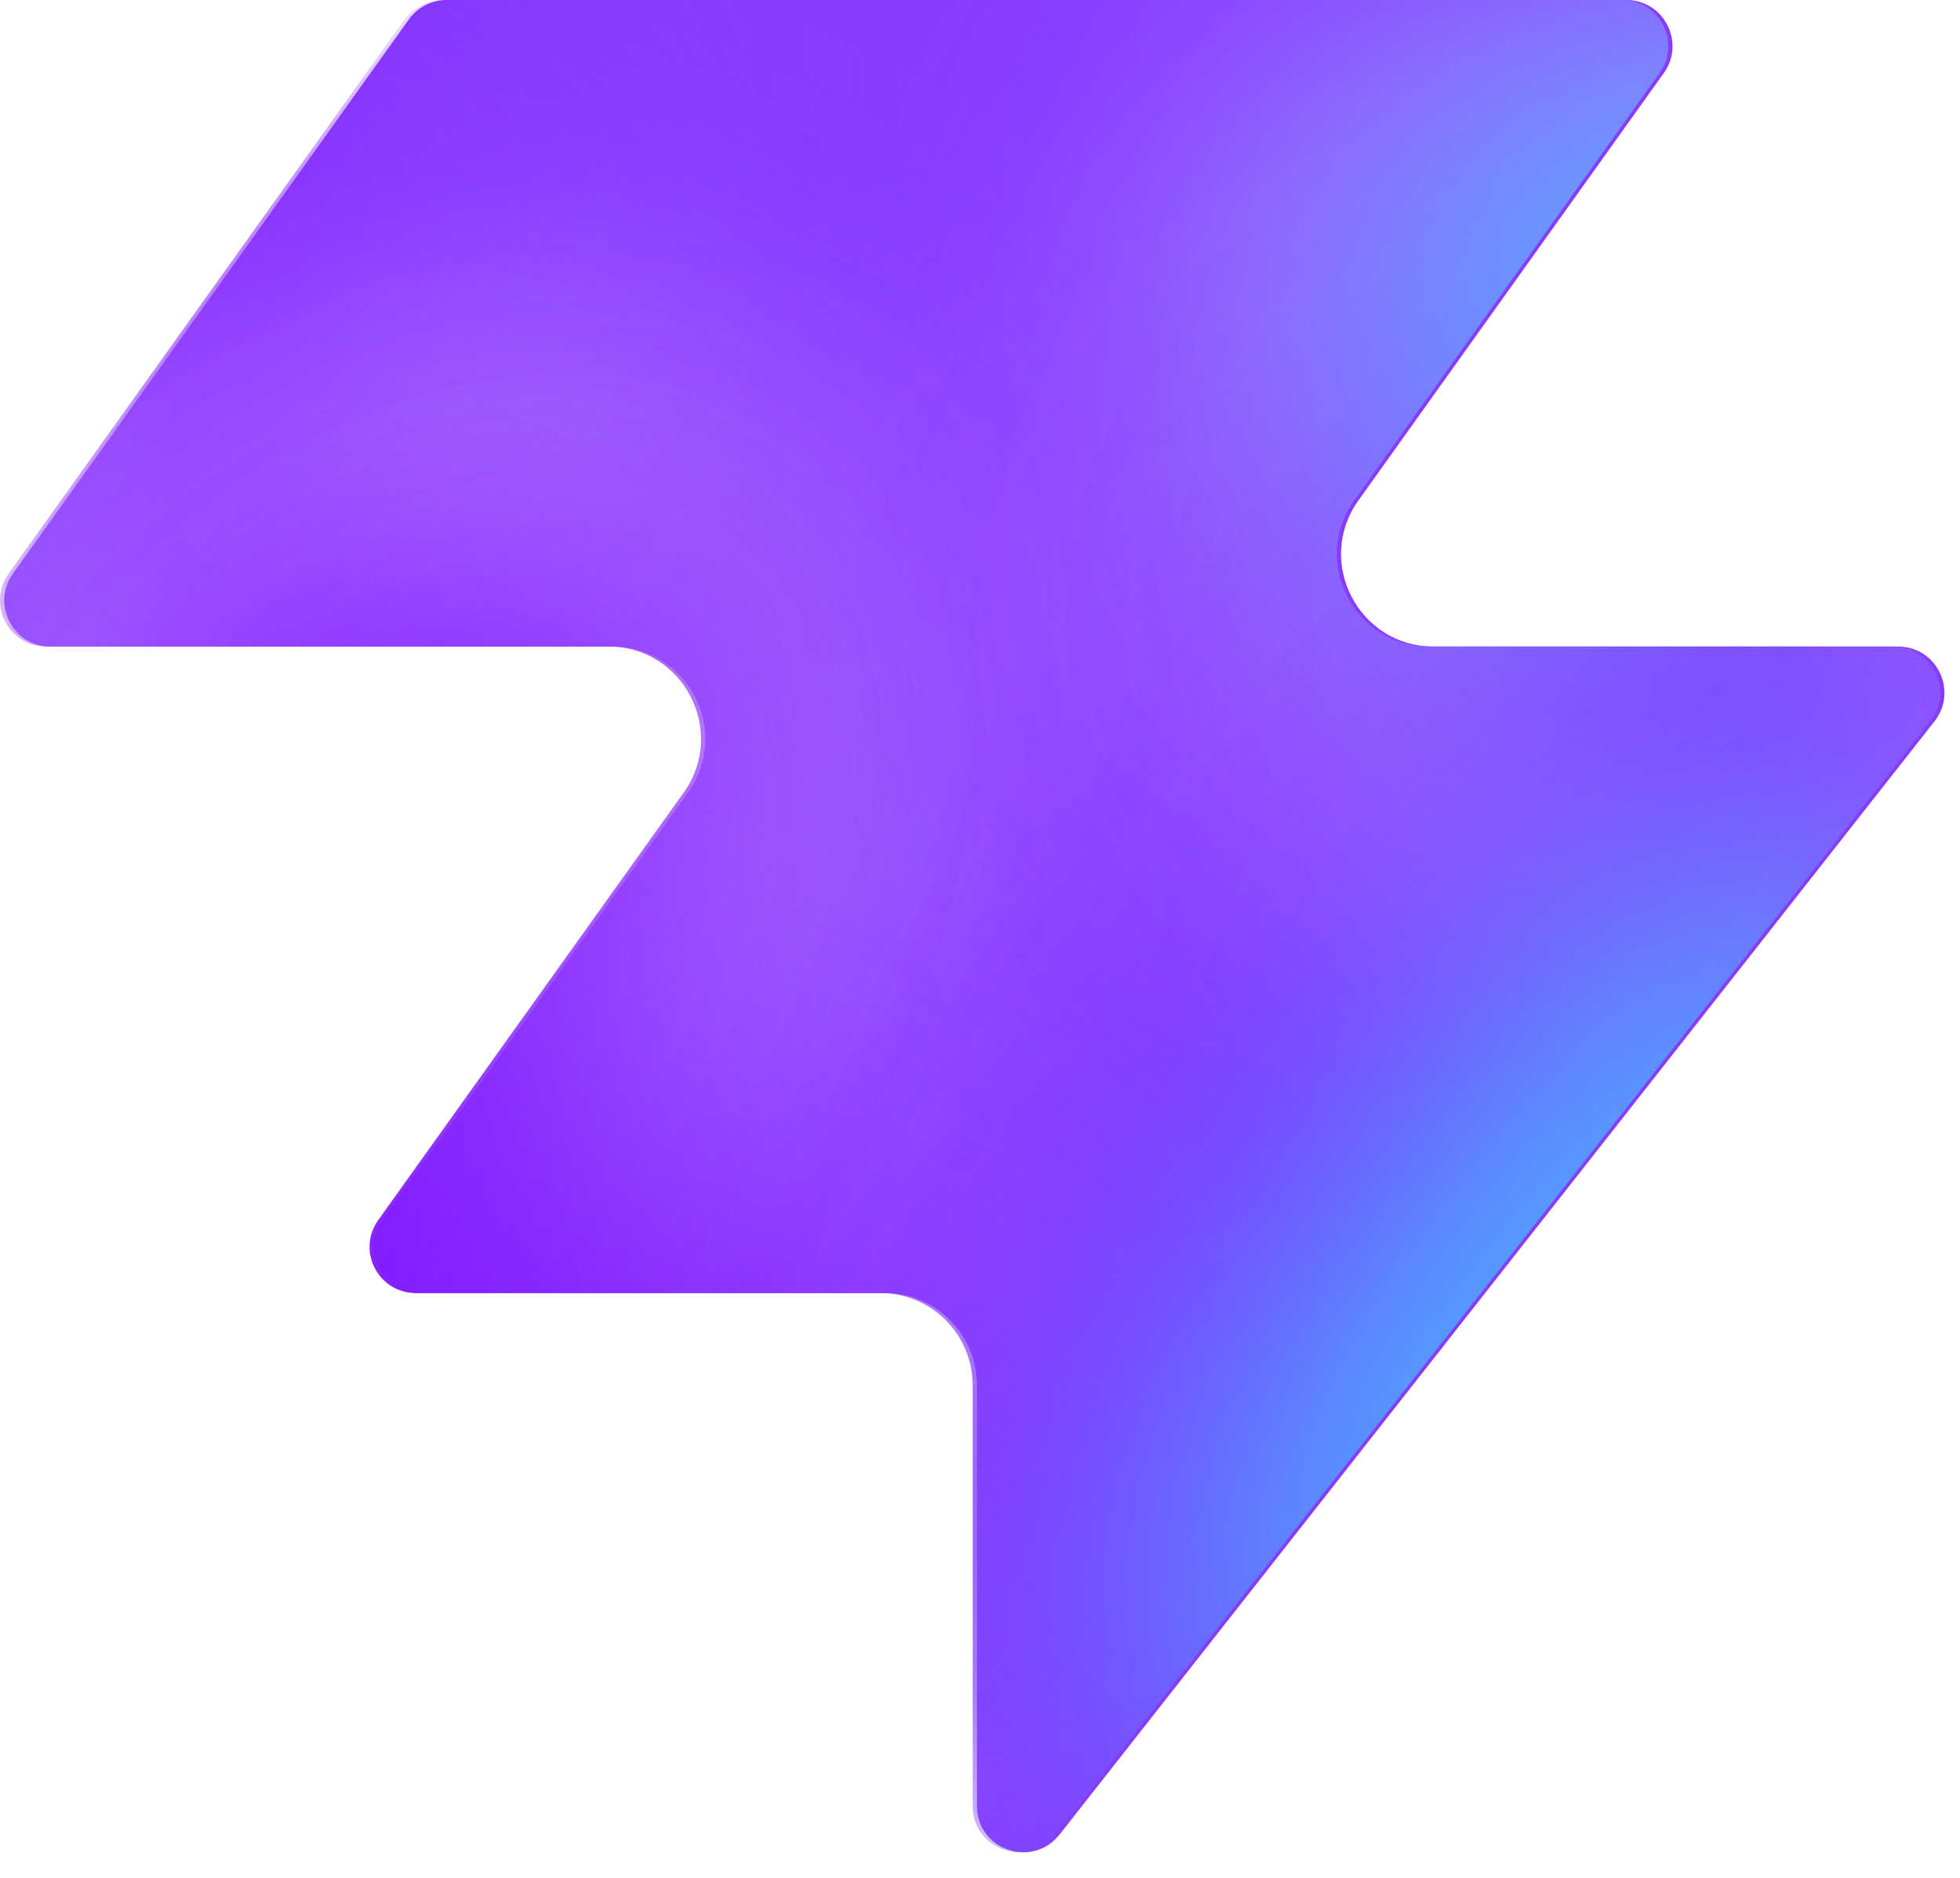
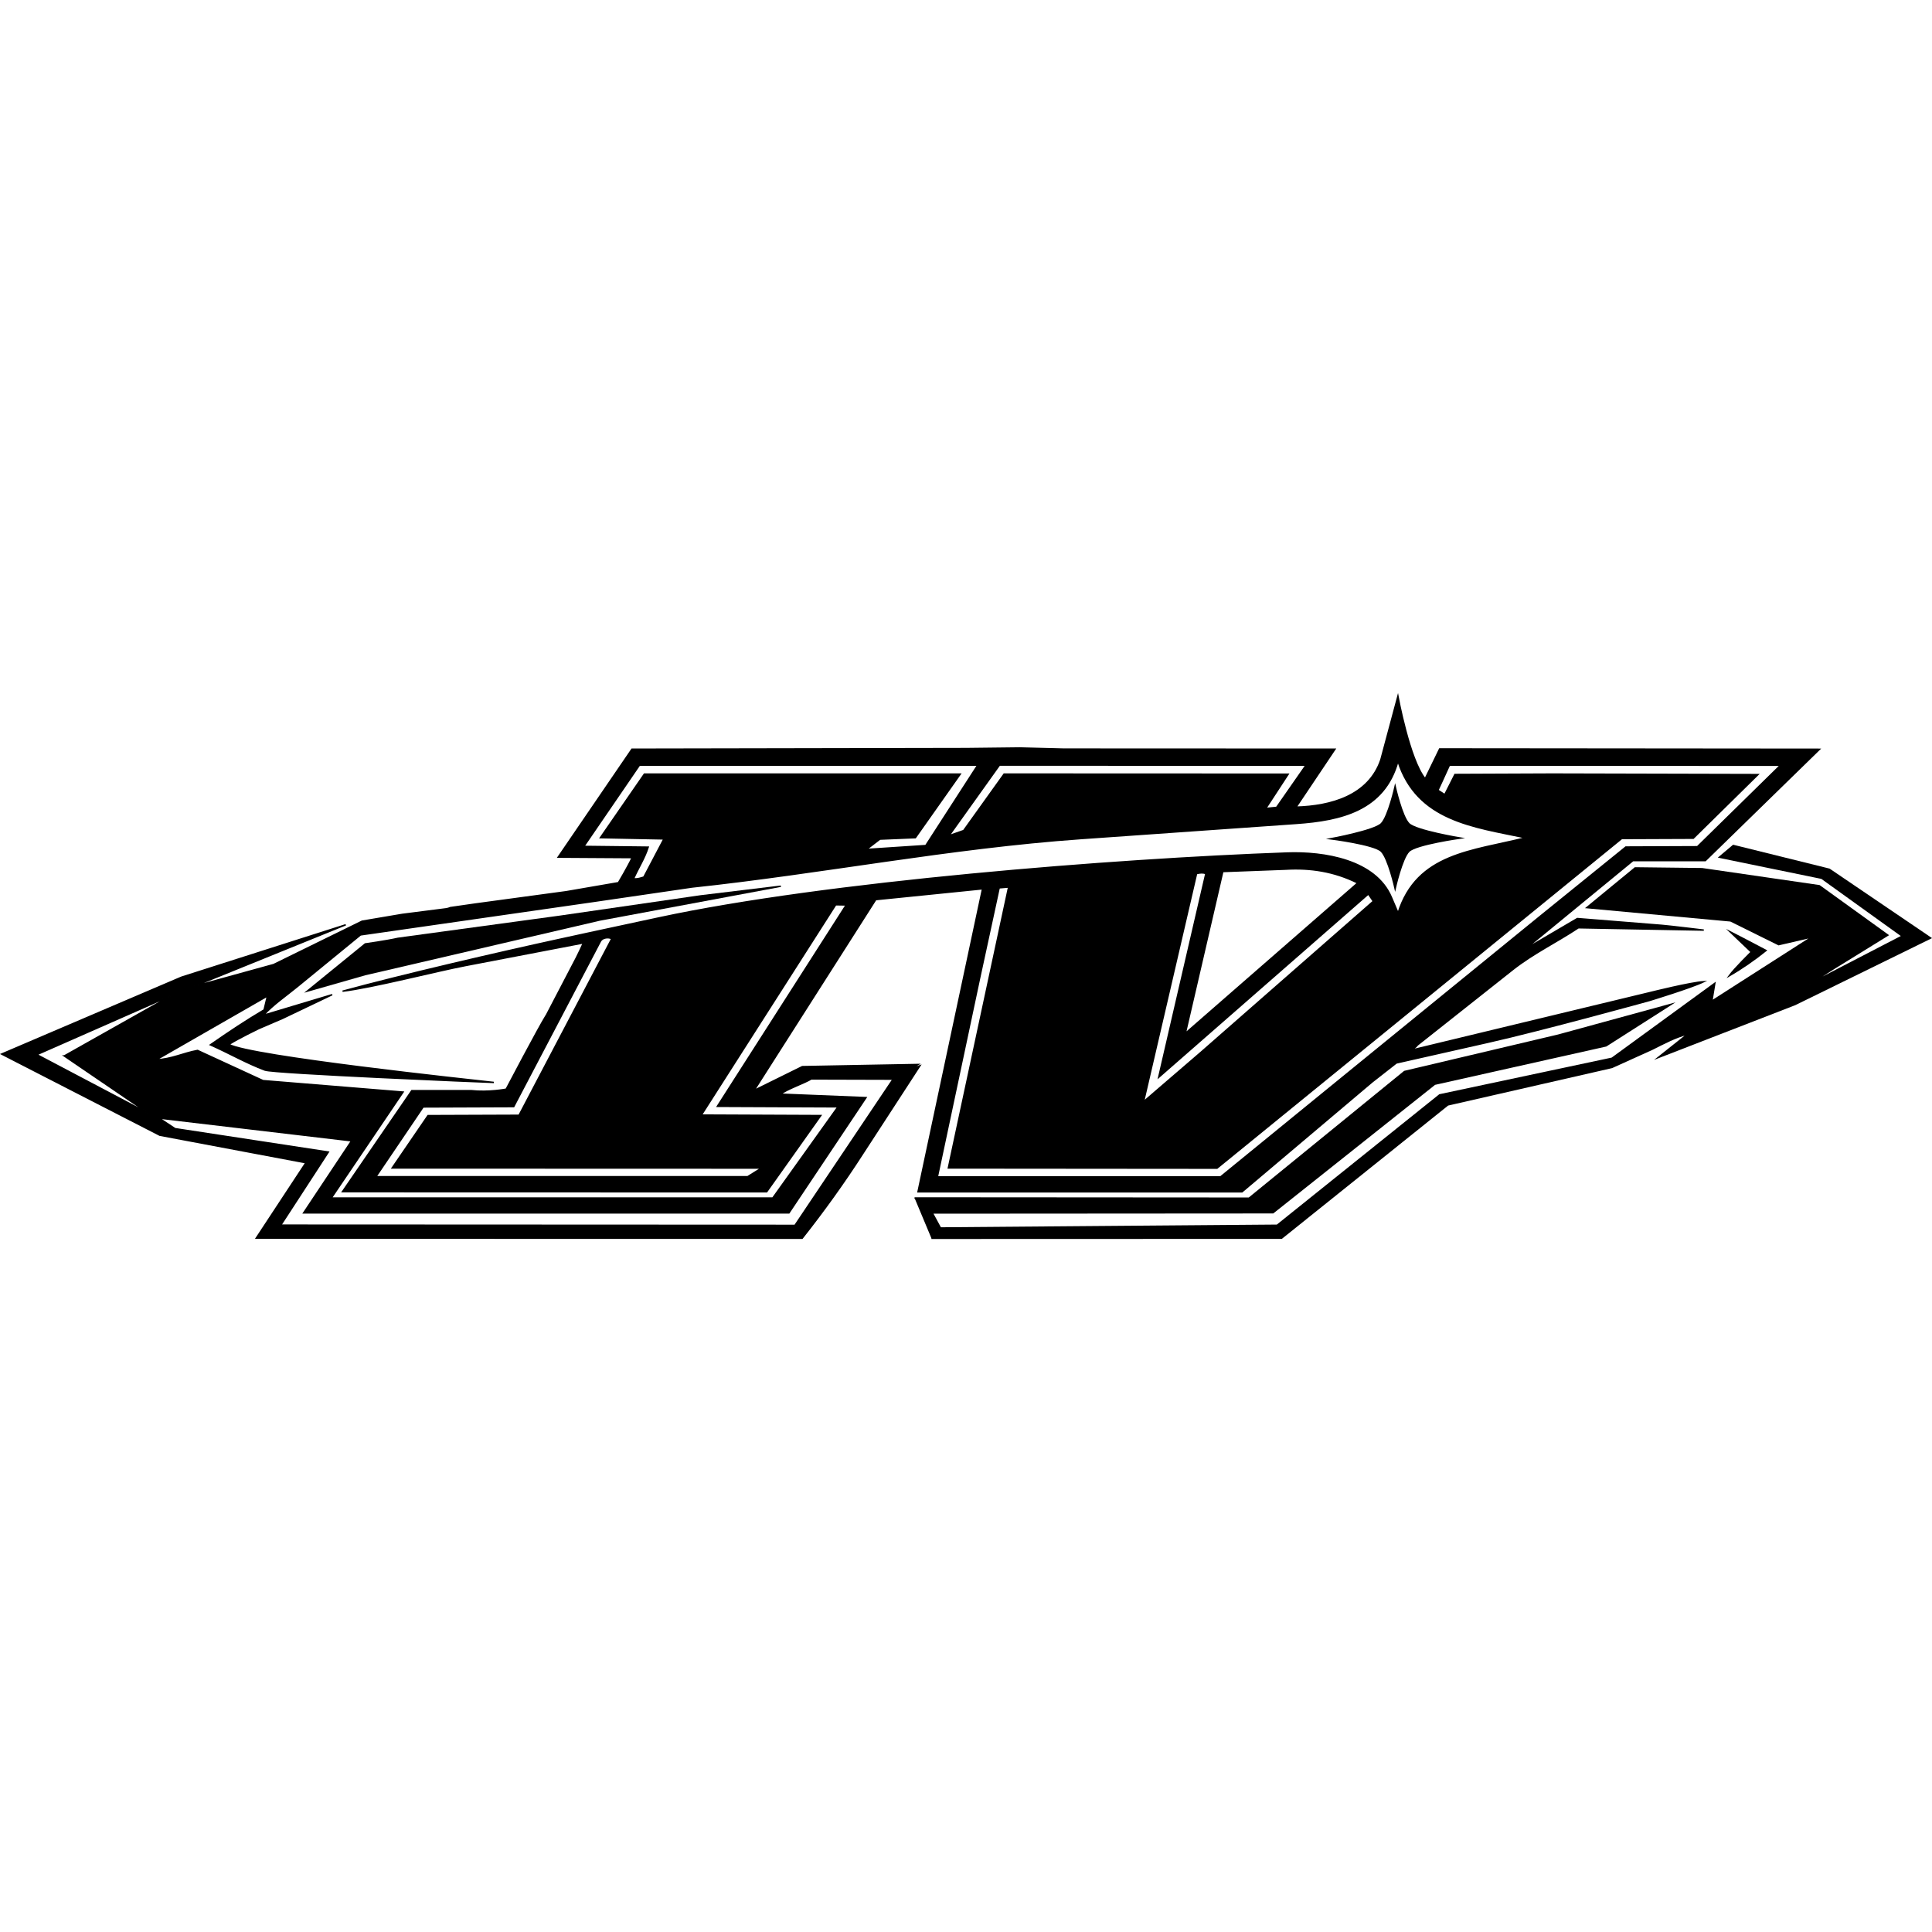
- <svg xmlns="http://www.w3.org/2000/svg" width="48" height="46" fill="none" viewBox="0 0 48 46">
-   <path fill="#863bff" d="M25.946 44.938c-.664.845-2.021.375-2.021-.698V33.937a2.26 2.26 0 0 0-2.262-2.262H10.287c-.92 0-1.456-1.04-.92-1.788l7.48-10.471c1.07-1.497 0-3.578-1.842-3.578H1.237c-.92 0-1.456-1.04-.92-1.788L10.013.474c.214-.297.556-.474.92-.474h28.894c.92 0 1.456 1.04.92 1.788l-7.48 10.471c-1.07 1.498 0 3.579 1.842 3.579h11.377c.943 0 1.473 1.088.89 1.83L25.947 44.94z" style="fill:#863bff;fill:color(display-p3 .525 .23 1);fill-opacity:1" />
-   <mask id="a" width="48" height="46" x="0" y="0" maskUnits="userSpaceOnUse" style="mask-type:alpha">
-     <path fill="#000" d="M25.842 44.938c-.664.844-2.021.375-2.021-.698V33.937a2.26 2.26 0 0 0-2.262-2.262H10.183c-.92 0-1.456-1.04-.92-1.788l7.48-10.471c1.07-1.498 0-3.579-1.842-3.579H1.133c-.92 0-1.456-1.04-.92-1.787L9.91.473c.214-.297.556-.474.92-.474h28.894c.92 0 1.456 1.04.92 1.788l-7.48 10.471c-1.07 1.498 0 3.578 1.842 3.578h11.377c.943 0 1.473 1.088.89 1.832L25.843 44.94z" style="fill:#000;fill-opacity:1" />
-   </mask>
-   <g mask="url(#a)">
-     <g filter="url(#b)">
-       <ellipse cx="5.508" cy="14.704" fill="#ede6ff" rx="5.508" ry="14.704" style="fill:#ede6ff;fill:color(display-p3 .927 .903 1);fill-opacity:1" transform="matrix(.00324 1 1 -.00324 -4.47 31.516)" />
-     </g>
-     <g filter="url(#c)">
-       <ellipse cx="10.399" cy="29.851" fill="#ede6ff" rx="10.399" ry="29.851" style="fill:#ede6ff;fill:color(display-p3 .927 .903 1);fill-opacity:1" transform="matrix(.00324 1 1 -.00324 -39.328 7.883)" />
-     </g>
-     <g filter="url(#d)">
-       <ellipse cx="5.508" cy="30.487" fill="#7e14ff" rx="5.508" ry="30.487" style="fill:#7e14ff;fill:color(display-p3 .492 .077 1);fill-opacity:1" transform="rotate(89.814 -25.913 -14.639)scale(1 -1)" />
-     </g>
-     <g filter="url(#e)">
-       <ellipse cx="5.508" cy="30.599" fill="#7e14ff" rx="5.508" ry="30.599" style="fill:#7e14ff;fill:color(display-p3 .492 .077 1);fill-opacity:1" transform="rotate(89.814 -32.644 -3.334)scale(1 -1)" />
-     </g>
-     <g filter="url(#f)">
-       <ellipse cx="5.508" cy="30.599" fill="#7e14ff" rx="5.508" ry="30.599" style="fill:#7e14ff;fill:color(display-p3 .492 .077 1);fill-opacity:1" transform="matrix(.00324 1 1 -.00324 -34.34 30.47)" />
-     </g>
-     <g filter="url(#g)">
-       <ellipse cx="14.072" cy="22.078" fill="#ede6ff" rx="14.072" ry="22.078" style="fill:#ede6ff;fill:color(display-p3 .927 .903 1);fill-opacity:1" transform="rotate(93.35 24.506 48.493)scale(-1 1)" />
-     </g>
-     <g filter="url(#h)">
-       <ellipse cx="3.47" cy="21.501" fill="#7e14ff" rx="3.47" ry="21.501" style="fill:#7e14ff;fill:color(display-p3 .492 .077 1);fill-opacity:1" transform="rotate(89.009 28.708 47.59)scale(-1 1)" />
-     </g>
-     <g filter="url(#i)">
-       <ellipse cx="3.47" cy="21.501" fill="#7e14ff" rx="3.47" ry="21.501" style="fill:#7e14ff;fill:color(display-p3 .492 .077 1);fill-opacity:1" transform="rotate(89.009 28.708 47.59)scale(-1 1)" />
-     </g>
-     <g filter="url(#j)">
-       <ellipse cx=".387" cy="8.972" fill="#7e14ff" rx="4.407" ry="29.108" style="fill:#7e14ff;fill:color(display-p3 .492 .077 1);fill-opacity:1" transform="rotate(39.51 .387 8.972)" />
-     </g>
-     <g filter="url(#k)">
-       <ellipse cx="47.523" cy="-6.092" fill="#7e14ff" rx="4.407" ry="29.108" style="fill:#7e14ff;fill:color(display-p3 .492 .077 1);fill-opacity:1" transform="rotate(37.892 47.523 -6.092)" />
-     </g>
-     <g filter="url(#l)">
-       <ellipse cx="41.412" cy="6.333" fill="#47bfff" rx="5.971" ry="9.665" style="fill:#47bfff;fill:color(display-p3 .28 .748 1);fill-opacity:1" transform="rotate(37.892 41.412 6.333)" />
-     </g>
-     <g filter="url(#m)">
-       <ellipse cx="-1.879" cy="38.332" fill="#7e14ff" rx="4.407" ry="29.108" style="fill:#7e14ff;fill:color(display-p3 .492 .077 1);fill-opacity:1" transform="rotate(37.892 -1.88 38.332)" />
-     </g>
-     <g filter="url(#n)">
-       <ellipse cx="-1.879" cy="38.332" fill="#7e14ff" rx="4.407" ry="29.108" style="fill:#7e14ff;fill:color(display-p3 .492 .077 1);fill-opacity:1" transform="rotate(37.892 -1.88 38.332)" />
-     </g>
-     <g filter="url(#o)">
-       <ellipse cx="35.651" cy="29.907" fill="#7e14ff" rx="4.407" ry="29.108" style="fill:#7e14ff;fill:color(display-p3 .492 .077 1);fill-opacity:1" transform="rotate(37.892 35.651 29.907)" />
-     </g>
-     <g filter="url(#p)">
-       <ellipse cx="38.418" cy="32.4" fill="#47bfff" rx="5.971" ry="15.297" style="fill:#47bfff;fill:color(display-p3 .28 .748 1);fill-opacity:1" transform="rotate(37.892 38.418 32.4)" />
-     </g>
+ <svg xmlns="http://www.w3.org/2000/svg" viewBox="0 -122.375 341.15 341.15">
+   <g>
+     <path d="M28.04,75.02l2.87,1.9,27.07,4.13-8.4,12.91,90.79.04,17.88-26.64,4.18-1.54-10.13,15.58c-3.29,5.11-6.85,10.06-10.65,14.87l-96.4-.02,8.76-13.31-25.8-4.86L.29,63.75l31.75-13.57,29.01-9.26-27.08,10.98,14.36-3.96,15.6-7.65,7.09-1.2,7.83-1c.23-.04.45-.11.66-.2l4.46-.64,16.02-2.17,9.21-1.59s1.65-2.77,2.43-4.43l-13.07-.08,13.02-19.06,58.96-.11,9.55-.11,7.79.2,47.84.02-6.86,10.23c6.14-.17,12.8-2,14.97-8.36l3.01-11.22s2.06,11.2,4.81,14.57l2.56-5.27,67.07.06-20.15,19.66h-12.79s-19.07,15.66-19.07,15.66l9.25-5.43,14.94,1.2c1.28.1,7.39.84,7.39.84l-22.14-.41c-3.88,2.58-7.97,4.52-11.65,7.43l-16.79,13.29c-.16.33-1.07.89-1.07.89l42.31-10.2s7.09-1.77,9.34-1.89c-2.2,1.07-9.59,3.32-9.59,3.32,0,0-18.83,5.2-28.48,7.37l-16.21,3.66-4.29,3.36-22.97,19.4h-57.21s11.4-53.51,11.4-53.51l-18.86,1.91-21.48,33.69,8.51-4.2,20.44-.38s-2.99,1.79-4.18,2.59l-14.68-.04c-.9.62-4.61,1.93-5.38,2.69l15.05.61-13.61,20.36H53.61s8.47-12.73,8.47-12.73l-34.04-4.02ZM96.46,56.93l5.3-10.16c.45-.86.81-1.68,1.25-2.64l-20.81,3.99c-5.19.99-16.42,3.9-21.71,4.53,10.56-2.88,27.54-6.81,38.28-9.15l5.24-1.14,12.28-2.64c29.62-6.36,80.16-10.36,110.97-11.47,6.55-.24,15.61,1.21,18.42,7.8l1.19,2.79c3.34-10.57,13.1-10.9,22.54-13.28-9.23-1.94-19.2-2.99-22.56-13.52-2.39,8.71-10.13,10.43-17.9,10.98l-38.08,2.68c-23.12,1.63-45.72,6.11-68.7,8.56l-17.31,2.53-41.2,5.92-11.17,9.14c-2.08,1.7-4.24,3.16-5.97,5.05l12.14-3.64-8.77,4.19-4.19,1.8s-3.62,1.74-5.28,2.8c3.83,2.13,42.77,6.26,46.78,6.71-1.65-.04-38.89-1.6-40.42-2.18-3.3-1.24-6.24-2.95-9.63-4.46,3.31-2.3,6.25-4.26,9.48-6.17.19-.83.59-2.45.59-2.45l-19.62,11.26c2.67-.11,4.77-1.19,7.28-1.65l11.57,5.33,24.72,2.02-12.66,18.71h77.94s11.51-16.1,11.51-16.1l-21.29-.09,22.75-35.56-1.85-.03-23.72,37.13,21.08.09-9.55,13.46-74.91-.02,12.24-17.84h10.47c3.1.34,6.2-.26,6.2-.26,0,0,5.66-10.77,7.07-13.03M139.93,14.31h29.63s-7.92,11.23-7.92,11.23l-6.27.26-2.37,1.82,10.47-.69,9.17-14.2h-59.72s-9.82,14.35-9.82,14.35l11.36.13c-.64,2-1.73,3.66-2.58,5.56.55.19,1.81-.28,1.81-.28l3.54-6.73-11.21-.22,7.76-11.23h26.14ZM227.46,14.33l-3.95,6.05,1.91-.19,5.19-7.45-54.12-.02-8.91,12.47,2.58-.91,7.14-9.97,50.16.02ZM178.1,34.26l-1.67.14-3.49,16.11-7.42,34.92h50.01s18.9-15.42,18.9-15.42l37.38-30.46,15.27-12.36,12.64-.05,14.67-14.39-58.45-.02c-.72,1.61-2.03,4.43-2.03,4.43l1.2.78,1.8-3.56,17.1-.07,36.41.09-11.42,11.24-12.64.05-31.91,26-39.55,32.21-47.44-.04,10.64-49.59ZM209.31,60.08l30.43-26.54c-4.19-2.08-8.39-2.69-12.69-2.44l-11.13.42-6.61,28.55ZM241.63,35.48l-37.03,32.38,8.33-35.99c-.57-.18-.99-.13-1.64.01l-9.36,40.28,10.18-8.76,30.39-26.63-.87-1.28ZM134.45,83.88l-65.2-.02,6.32-9.24,16.08-.06,16.37-31.18c-.58-.32-1.65-.19-1.99.44l-15.32,29.21-15.99.06-8.34,12.32h65.63s2.44-1.53,2.44-1.53ZM11.35,64.08l19.15-10.79-23.99,10.56,19.81,10.44-14.98-10.21Z" fill="#000" stroke="#000" stroke-miterlimit="10" stroke-width=".25" />
+     <path d="M161.49,89.16l59.06.04,27.45-22.37,27.13-6.41,19.96-5.46-11.5,7.34-30.24,6.77-28.56,22.7-60.16.04,1.44,2.65,59.44-.48,28.69-23.02,30.44-6.47,18.16-13.24-.52,3.15,17.71-11.34-5.92,1.37-8.49-4.2-25.39-2.34,8.53-7.01,11.82.14,20.72,3.01,12.09,8.72-9.54,5.89-4.34,2.78,16.41-8.5-14.22-10.22-18.06-3.71,2.46-2.07,16.96,4.2,17.89,12.14-23.95,11.74-24.17,9.37,5.23-4.15c-2.21.55-4.19,1.64-6.27,2.67l-7.12,3.22-28.98,6.62-29.35,23.53-61.83.02" fill="#000" stroke="#000" stroke-miterlimit="10" stroke-width=".25" />
+     <path d="M305.32,49.95c.99-1.36,3.92-4.22,3.92-4.22l-3.75-3.58s4.2,2.15,6.36,3.31c-1.92,1.55-4.27,3.19-6.53,4.49Z" fill="#000" stroke="#000" stroke-miterlimit="10" stroke-width=".25" />
+     <path d="M54.25,52.64l10.24-8.34s3.79-.53,5.76-.98l28.64-3.9,24.85-3.6,14.14-1.71-32.02,5.98-41.39,9.63-10.22,2.92Z" fill="#000" stroke="#000" stroke-miterlimit="10" stroke-width=".25" />
  </g>
-   <defs>
-     <filter id="b" width="60.045" height="41.654" x="-19.77" y="16.149" color-interpolation-filters="sRGB" filterUnits="userSpaceOnUse">
-       <feFlood flood-opacity="0" result="BackgroundImageFix" />
-       <feBlend in="SourceGraphic" in2="BackgroundImageFix" result="shape" />
-       <feGaussianBlur result="effect1_foregroundBlur_2002_17158" stdDeviation="7.659" />
-     </filter>
-     <filter id="c" width="90.34" height="51.437" x="-54.613" y="-7.533" color-interpolation-filters="sRGB" filterUnits="userSpaceOnUse">
-       <feFlood flood-opacity="0" result="BackgroundImageFix" />
-       <feBlend in="SourceGraphic" in2="BackgroundImageFix" result="shape" />
-       <feGaussianBlur result="effect1_foregroundBlur_2002_17158" stdDeviation="7.659" />
-     </filter>
-     <filter id="d" width="79.355" height="29.4" x="-49.64" y="2.03" color-interpolation-filters="sRGB" filterUnits="userSpaceOnUse">
-       <feFlood flood-opacity="0" result="BackgroundImageFix" />
-       <feBlend in="SourceGraphic" in2="BackgroundImageFix" result="shape" />
-       <feGaussianBlur result="effect1_foregroundBlur_2002_17158" stdDeviation="4.596" />
-     </filter>
-     <filter id="e" width="79.579" height="29.4" x="-45.045" y="20.029" color-interpolation-filters="sRGB" filterUnits="userSpaceOnUse">
-       <feFlood flood-opacity="0" result="BackgroundImageFix" />
-       <feBlend in="SourceGraphic" in2="BackgroundImageFix" result="shape" />
-       <feGaussianBlur result="effect1_foregroundBlur_2002_17158" stdDeviation="4.596" />
-     </filter>
-     <filter id="f" width="79.579" height="29.4" x="-43.513" y="21.178" color-interpolation-filters="sRGB" filterUnits="userSpaceOnUse">
-       <feFlood flood-opacity="0" result="BackgroundImageFix" />
-       <feBlend in="SourceGraphic" in2="BackgroundImageFix" result="shape" />
-       <feGaussianBlur result="effect1_foregroundBlur_2002_17158" stdDeviation="4.596" />
-     </filter>
-     <filter id="g" width="74.749" height="58.852" x="15.756" y="-17.901" color-interpolation-filters="sRGB" filterUnits="userSpaceOnUse">
-       <feFlood flood-opacity="0" result="BackgroundImageFix" />
-       <feBlend in="SourceGraphic" in2="BackgroundImageFix" result="shape" />
-       <feGaussianBlur result="effect1_foregroundBlur_2002_17158" stdDeviation="7.659" />
-     </filter>
-     <filter id="h" width="61.377" height="25.362" x="23.548" y="2.284" color-interpolation-filters="sRGB" filterUnits="userSpaceOnUse">
-       <feFlood flood-opacity="0" result="BackgroundImageFix" />
-       <feBlend in="SourceGraphic" in2="BackgroundImageFix" result="shape" />
-       <feGaussianBlur result="effect1_foregroundBlur_2002_17158" stdDeviation="4.596" />
-     </filter>
-     <filter id="i" width="61.377" height="25.362" x="23.548" y="2.284" color-interpolation-filters="sRGB" filterUnits="userSpaceOnUse">
-       <feFlood flood-opacity="0" result="BackgroundImageFix" />
-       <feBlend in="SourceGraphic" in2="BackgroundImageFix" result="shape" />
-       <feGaussianBlur result="effect1_foregroundBlur_2002_17158" stdDeviation="4.596" />
-     </filter>
-     <filter id="j" width="56.045" height="63.649" x="-27.636" y="-22.853" color-interpolation-filters="sRGB" filterUnits="userSpaceOnUse">
-       <feFlood flood-opacity="0" result="BackgroundImageFix" />
-       <feBlend in="SourceGraphic" in2="BackgroundImageFix" result="shape" />
-       <feGaussianBlur result="effect1_foregroundBlur_2002_17158" stdDeviation="4.596" />
-     </filter>
-     <filter id="k" width="54.814" height="64.646" x="20.116" y="-38.415" color-interpolation-filters="sRGB" filterUnits="userSpaceOnUse">
-       <feFlood flood-opacity="0" result="BackgroundImageFix" />
-       <feBlend in="SourceGraphic" in2="BackgroundImageFix" result="shape" />
-       <feGaussianBlur result="effect1_foregroundBlur_2002_17158" stdDeviation="4.596" />
-     </filter>
-     <filter id="l" width="33.541" height="35.313" x="24.641" y="-11.323" color-interpolation-filters="sRGB" filterUnits="userSpaceOnUse">
-       <feFlood flood-opacity="0" result="BackgroundImageFix" />
-       <feBlend in="SourceGraphic" in2="BackgroundImageFix" result="shape" />
-       <feGaussianBlur result="effect1_foregroundBlur_2002_17158" stdDeviation="4.596" />
-     </filter>
-     <filter id="m" width="54.814" height="64.646" x="-29.286" y="6.009" color-interpolation-filters="sRGB" filterUnits="userSpaceOnUse">
-       <feFlood flood-opacity="0" result="BackgroundImageFix" />
-       <feBlend in="SourceGraphic" in2="BackgroundImageFix" result="shape" />
-       <feGaussianBlur result="effect1_foregroundBlur_2002_17158" stdDeviation="4.596" />
-     </filter>
-     <filter id="n" width="54.814" height="64.646" x="-29.286" y="6.009" color-interpolation-filters="sRGB" filterUnits="userSpaceOnUse">
-       <feFlood flood-opacity="0" result="BackgroundImageFix" />
-       <feBlend in="SourceGraphic" in2="BackgroundImageFix" result="shape" />
-       <feGaussianBlur result="effect1_foregroundBlur_2002_17158" stdDeviation="4.596" />
-     </filter>
-     <filter id="o" width="54.814" height="64.646" x="8.244" y="-2.416" color-interpolation-filters="sRGB" filterUnits="userSpaceOnUse">
-       <feFlood flood-opacity="0" result="BackgroundImageFix" />
-       <feBlend in="SourceGraphic" in2="BackgroundImageFix" result="shape" />
-       <feGaussianBlur result="effect1_foregroundBlur_2002_17158" stdDeviation="4.596" />
-     </filter>
-     <filter id="p" width="39.409" height="43.623" x="18.713" y="10.588" color-interpolation-filters="sRGB" filterUnits="userSpaceOnUse">
-       <feFlood flood-opacity="0" result="BackgroundImageFix" />
-       <feBlend in="SourceGraphic" in2="BackgroundImageFix" result="shape" />
-       <feGaussianBlur result="effect1_foregroundBlur_2002_17158" stdDeviation="4.596" />
-     </filter>
-   </defs>
+   <path d="M246.35,34.54s-1.2-5.35-2.44-6.59-8.96-2.21-8.96-2.21c0,0,7.72-1.42,8.96-2.67s2.44-6.59,2.44-6.59c0,0,1.2,5.35,2.44,6.59s9.09,2.54,9.09,2.54c0,0-7.85,1.1-9.09,2.34s-2.44,6.59-2.44,6.59Z" fill="#000" stroke="#000" stroke-miterlimit="10" stroke-width=".25" />
</svg>
